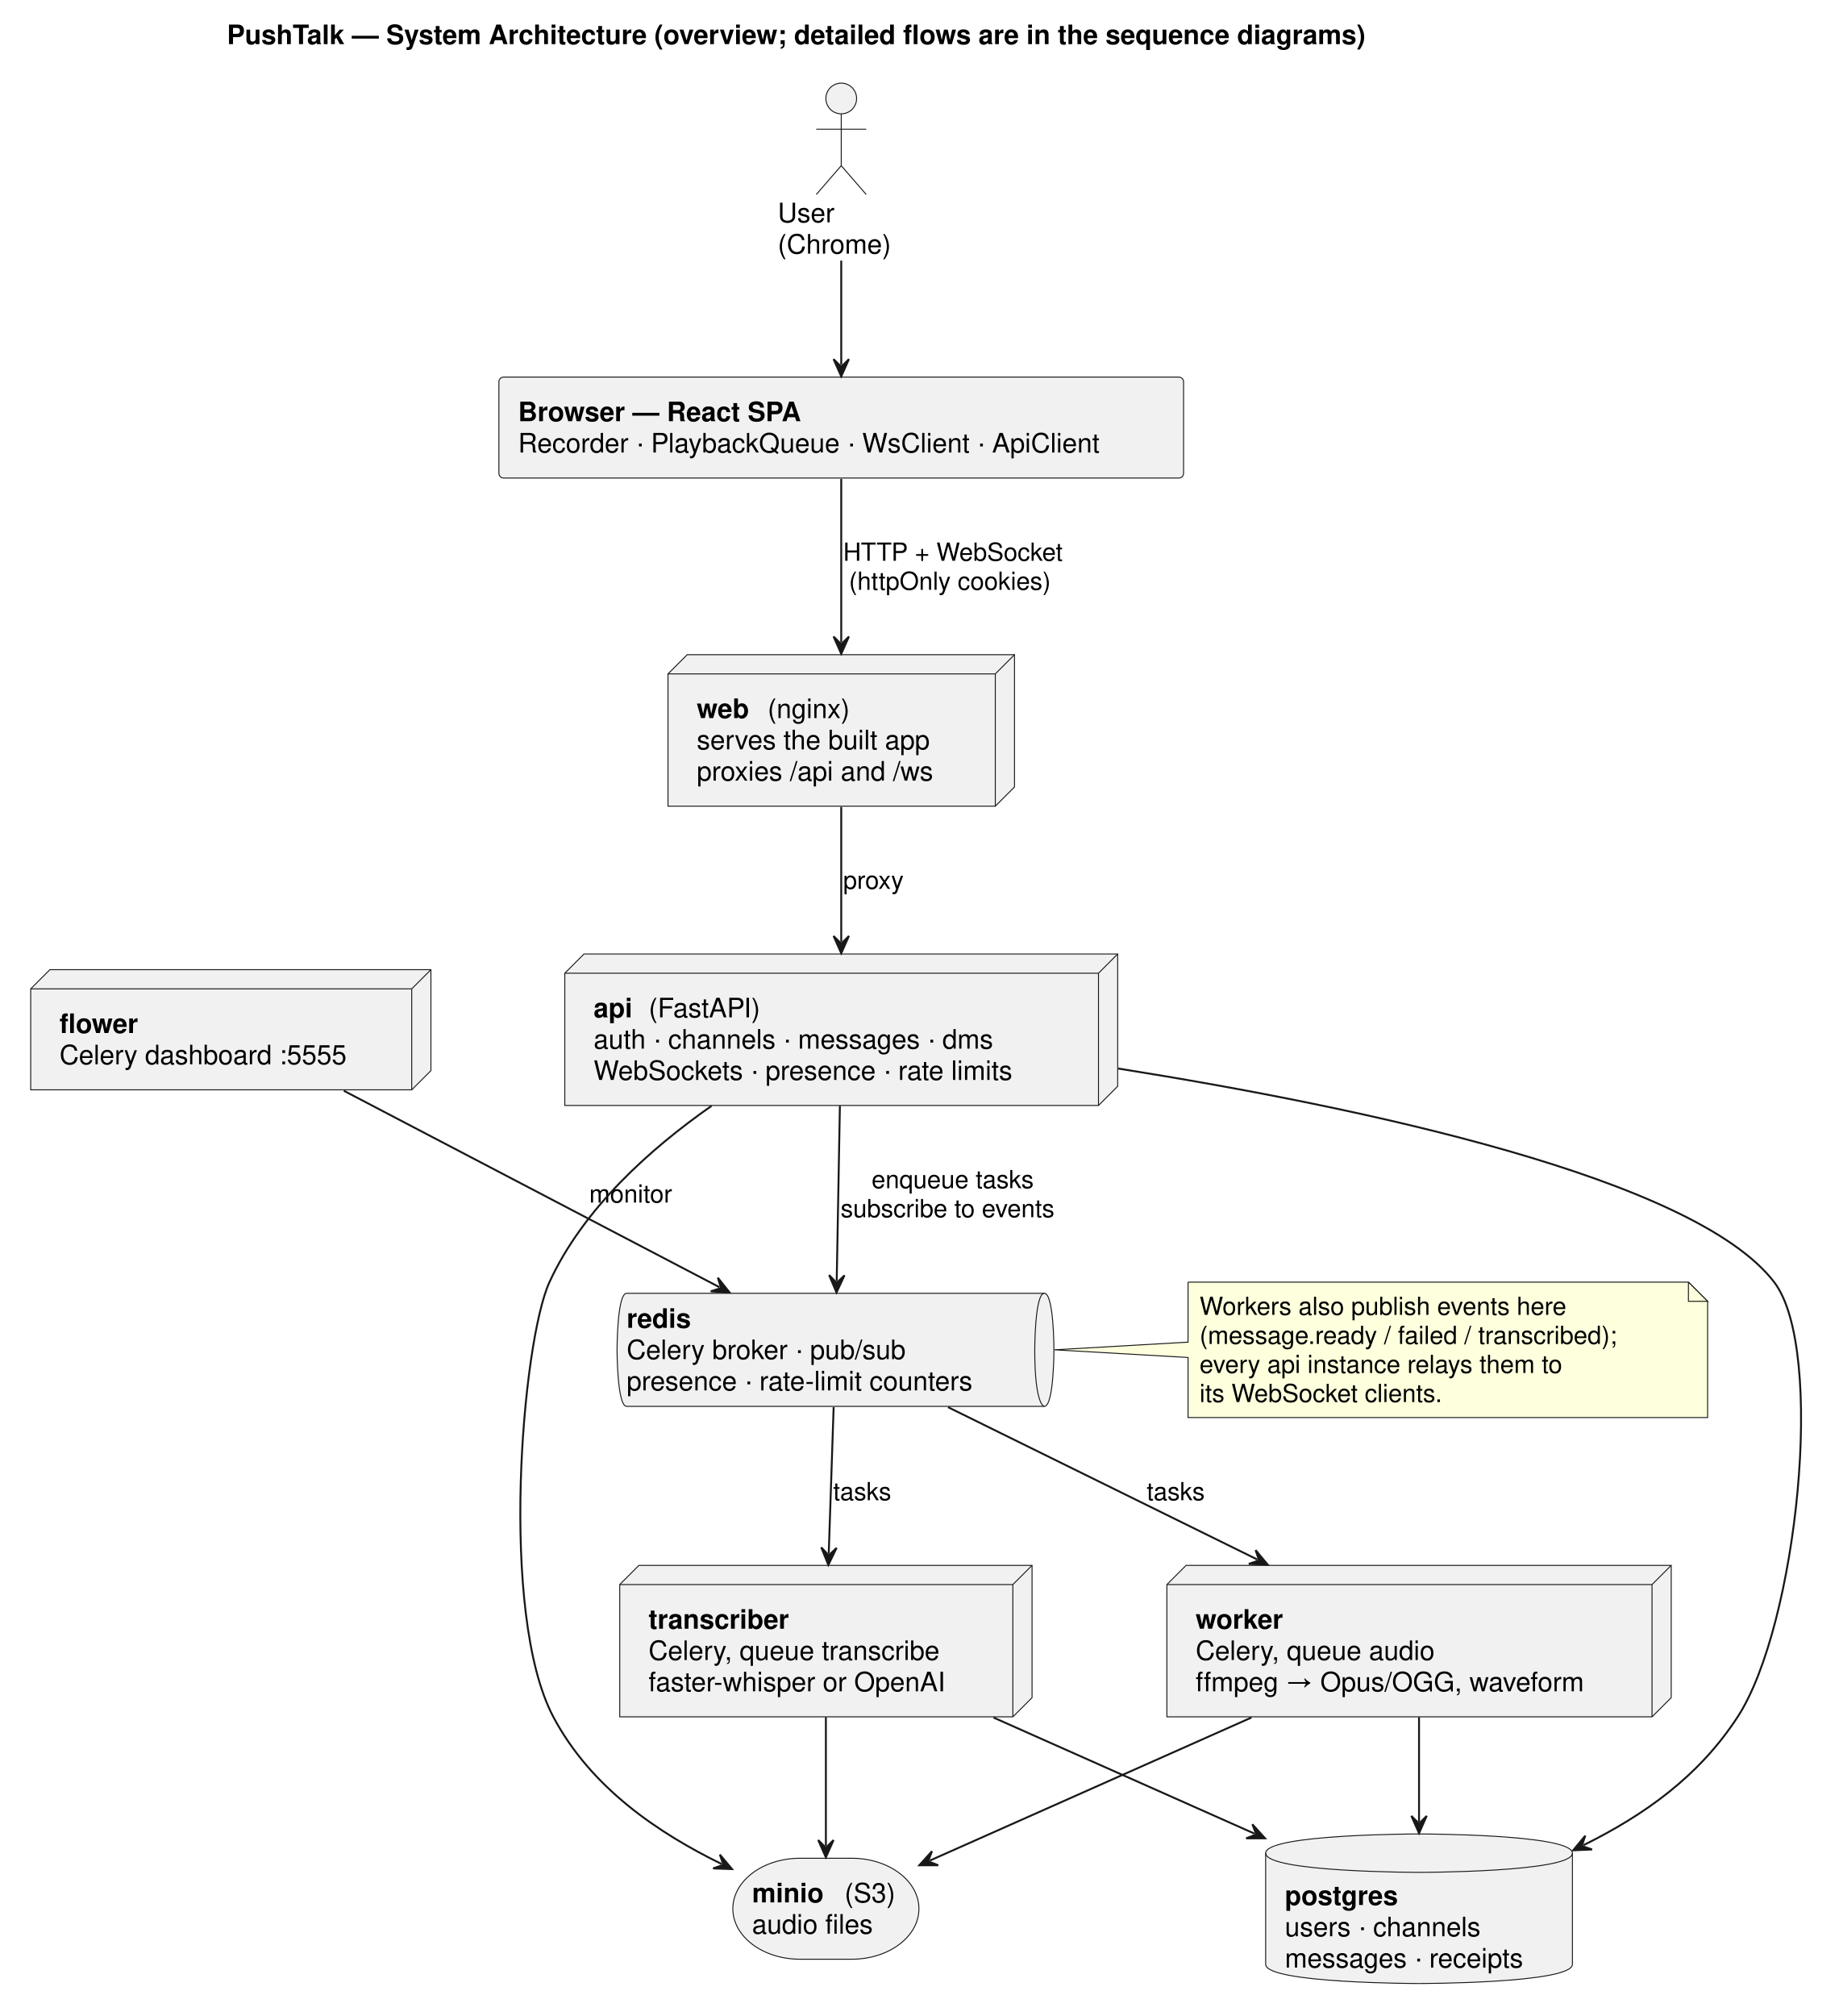
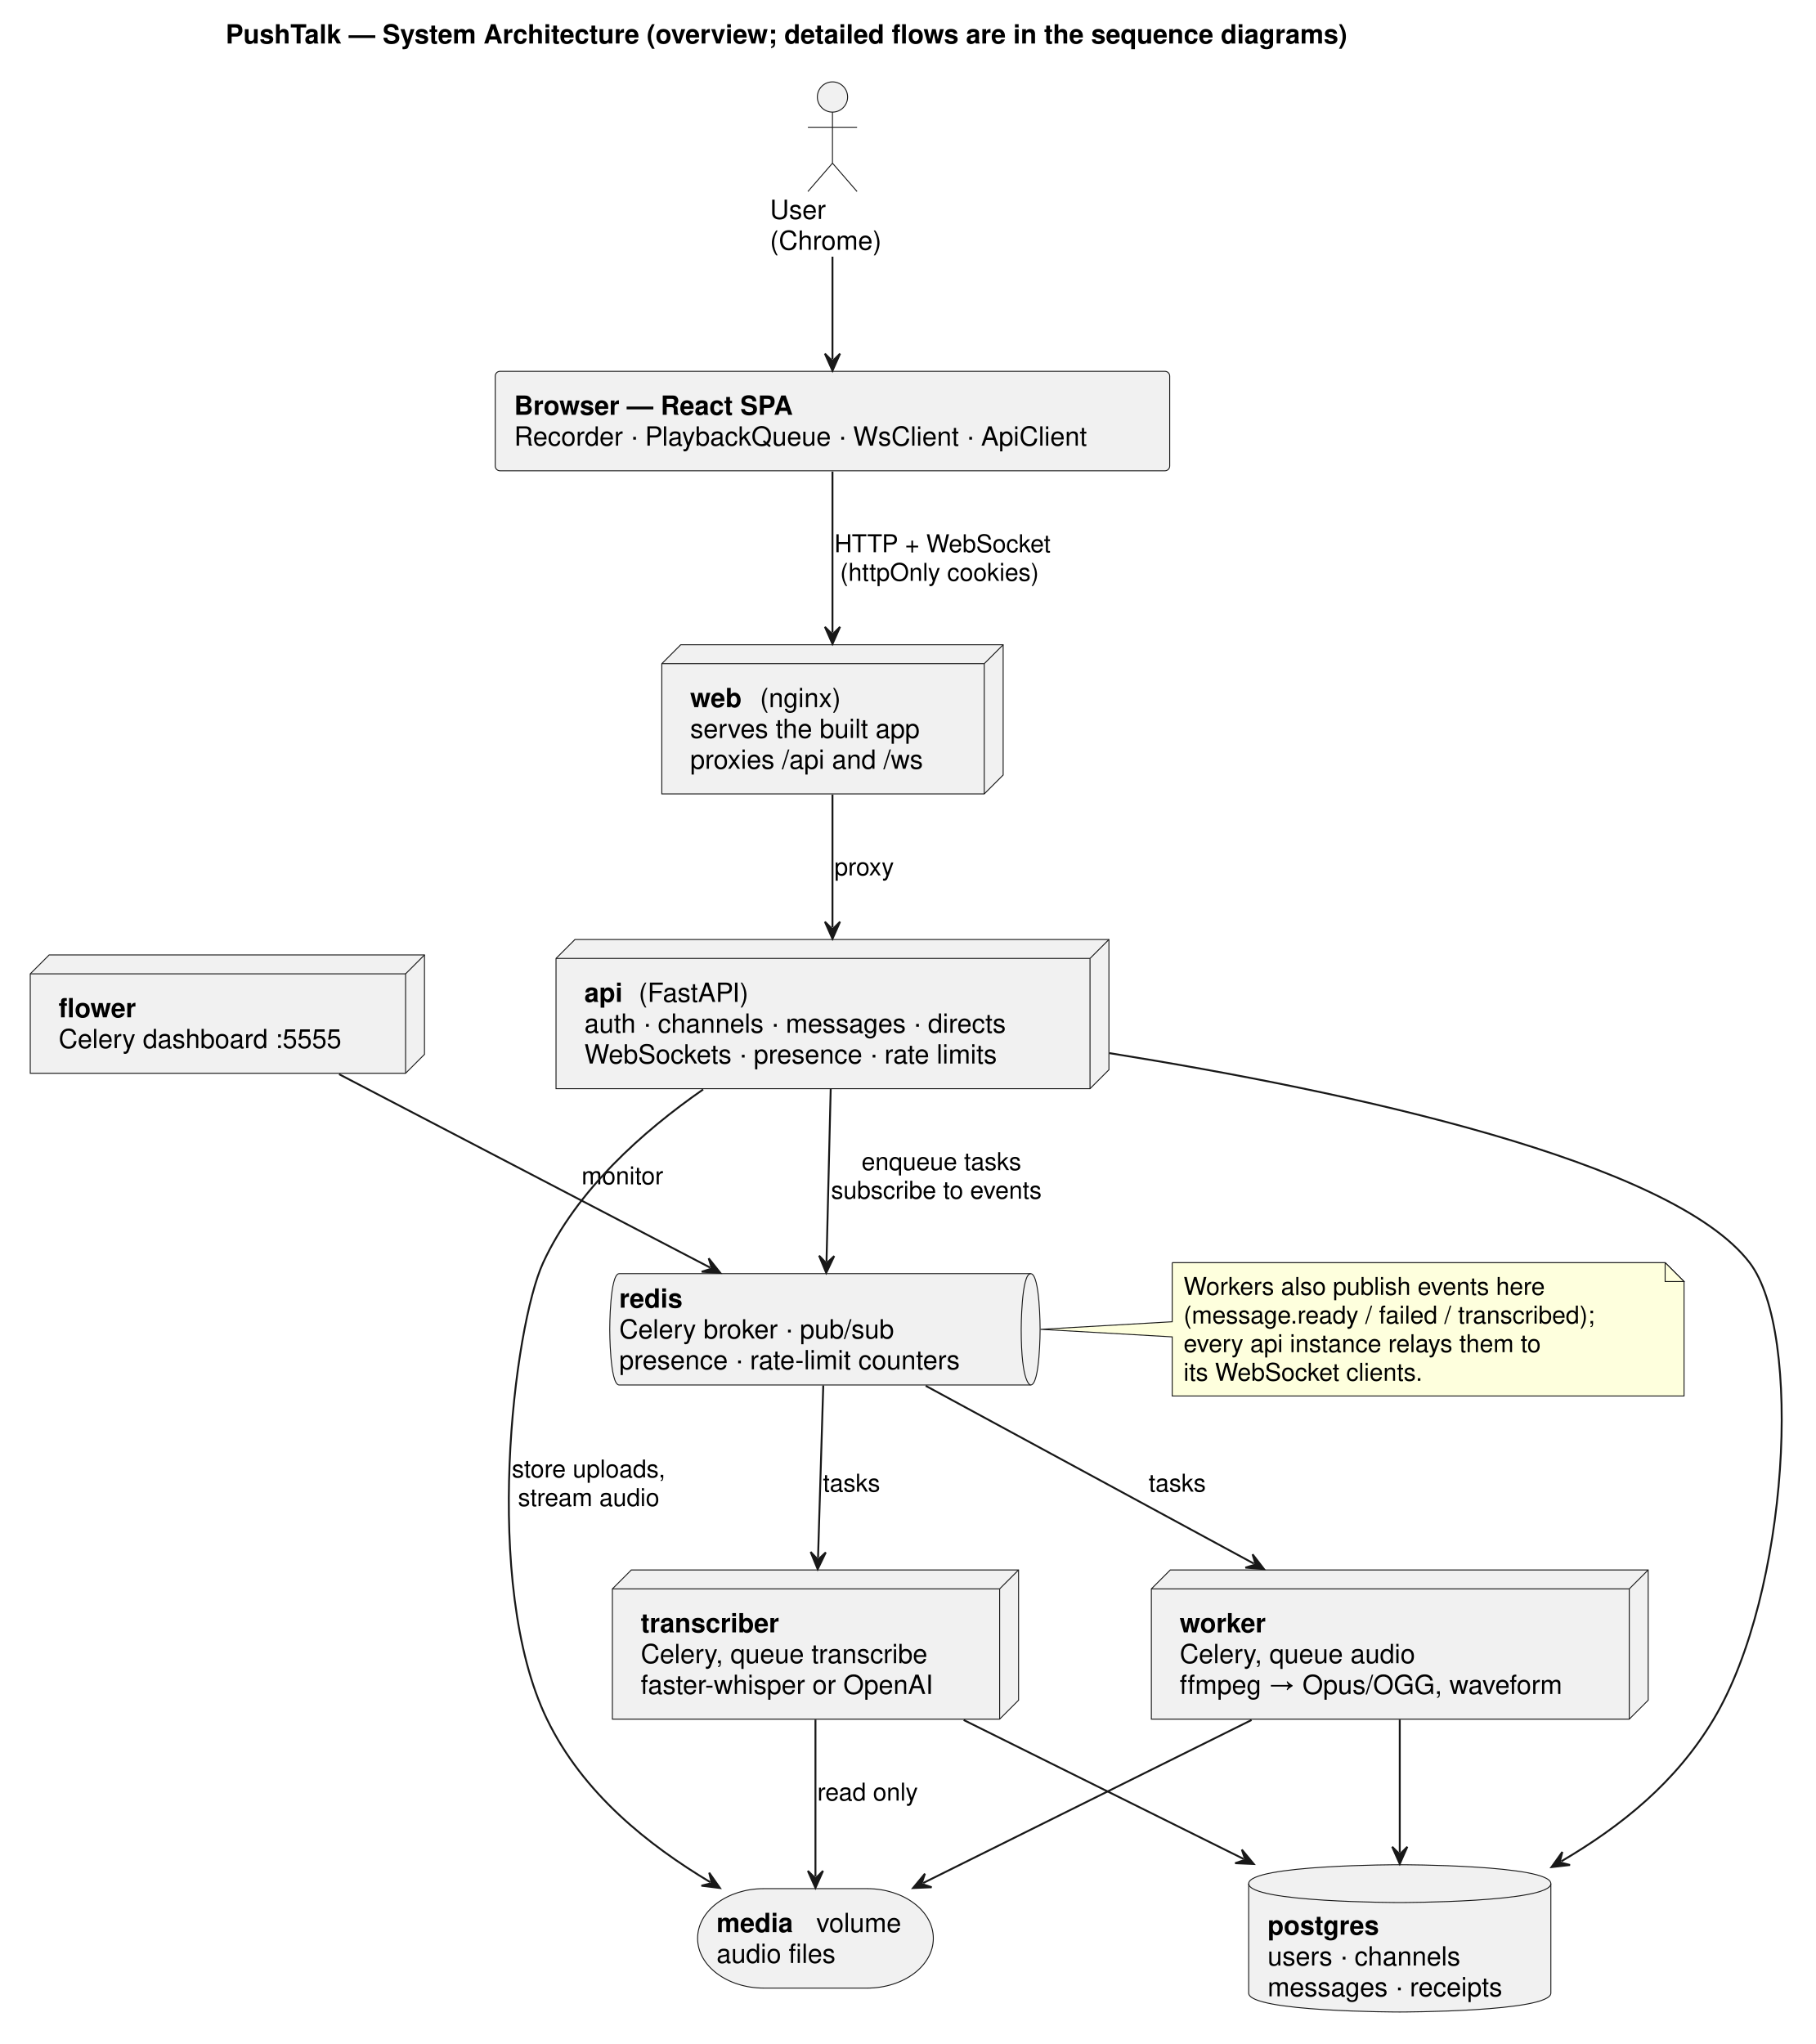
- <svg xmlns="http://www.w3.org/2000/svg" contentStyleType="text/css" data-diagram-type="DESCRIPTION" height="1050px" preserveAspectRatio="none" style="width:958px;height:1050px;background:#FFFFFF;" version="1.1" viewBox="0 0 958 1050" width="958px" zoomAndPan="magnify">
+ <svg xmlns="http://www.w3.org/2000/svg" contentStyleType="text/css" data-diagram-type="DESCRIPTION" height="1081px" preserveAspectRatio="none" style="width:960px;height:1081px;background:#FFFFFF;" version="1.1" viewBox="0 0 960 1081" width="960px" zoomAndPan="magnify">
  <defs />
  <g>
    <g class="title" data-source-line="1">
-       <text fill="#000000" font-family="Helvetica" font-size="14" font-weight="bold" lengthAdjust="spacing" textLength="707.752" x="118.234" y="22.995">PushTalk — System Architecture (overview; detailed flows are in the sequence diagrams)</text>
+       <text fill="#000000" font-family="Helvetica" font-size="14" font-weight="bold" lengthAdjust="spacing" textLength="707.752" x="119.339" y="22.995">PushTalk — System Architecture (overview; detailed flows are in the sequence diagrams)</text>
    </g>
    <g class="entity" data-entity="user" data-source-line="9" data-uid="ent0002" id="entity_user">
-       <ellipse cx="438.242" cy="51.297" fill="#F1F1F1" rx="8" ry="8" style="stroke:#181818;stroke-width:0.5;" />
-       <path d="M438.242,59.297 L438.242,86.297 M425.242,67.297 L451.242,67.297 M438.242,86.297 L425.242,101.297 M438.242,86.297 L451.242,101.297" fill="none" style="stroke:#181818;stroke-width:0.5;" />
-       <text fill="#000000" font-family="Helvetica" font-size="14" lengthAdjust="spacing" textLength="31.91" x="405.17" y="115.792">User</text>
-       <text fill="#000000" font-family="Helvetica" font-size="14" lengthAdjust="spacing" textLength="66.144" x="405.17" y="132.089">(Chrome)</text>
+       <ellipse cx="440.242" cy="51.297" fill="#F1F1F1" rx="8" ry="8" style="stroke:#181818;stroke-width:0.5;" />
+       <path d="M440.242,59.297 L440.242,86.297 M427.242,67.297 L453.242,67.297 M440.242,86.297 L427.242,101.297 M440.242,86.297 L453.242,101.297" fill="none" style="stroke:#181818;stroke-width:0.5;" />
+       <text fill="#000000" font-family="Helvetica" font-size="14" lengthAdjust="spacing" textLength="31.91" x="407.17" y="115.792">User</text>
+       <text fill="#000000" font-family="Helvetica" font-size="14" lengthAdjust="spacing" textLength="66.144" x="407.17" y="132.089">(Chrome)</text>
    </g>
    <g class="entity" data-entity="spa" data-source-line="11" data-uid="ent0003" id="entity_spa">
-       <rect fill="#F1F1F1" height="52.594" rx="2.5" ry="2.5" style="stroke:#181818;stroke-width:0.5;" width="356.677" x="259.9" y="196.387" />
-       <text fill="#000000" font-family="Helvetica" font-size="14" font-weight="bold" lengthAdjust="spacing" textLength="169.374" x="269.9" y="219.382">Browser — React SPA</text>
-       <text fill="#000000" font-family="Helvetica" font-size="14" lengthAdjust="spacing" textLength="336.677" x="269.9" y="235.679">Recorder · PlaybackQueue · WsClient · ApiClient</text>
+       <rect fill="#F1F1F1" height="52.594" rx="2.5" ry="2.5" style="stroke:#181818;stroke-width:0.5;" width="356.677" x="261.9" y="196.387" />
+       <text fill="#000000" font-family="Helvetica" font-size="14" font-weight="bold" lengthAdjust="spacing" textLength="169.374" x="271.9" y="219.382">Browser — React SPA</text>
+       <text fill="#000000" font-family="Helvetica" font-size="14" lengthAdjust="spacing" textLength="336.677" x="271.9" y="235.679">Recorder · PlaybackQueue · WsClient · ApiClient</text>
    </g>
    <g class="entity" data-entity="web" data-source-line="13" data-uid="ent0004" id="entity_web">
-       <polygon fill="#F1F1F1" points="347.99,350.987,357.99,340.987,528.503,340.987,528.503,409.877,518.503,419.877,347.99,419.877,347.99,350.987" style="stroke:#181818;stroke-width:0.5;" />
-       <line style="stroke:#181818;stroke-width:0.5;" x1="518.503" x2="528.503" y1="350.987" y2="340.987" />
-       <line style="stroke:#181818;stroke-width:0.5;" x1="347.99" x2="518.503" y1="350.987" y2="350.987" />
-       <line style="stroke:#181818;stroke-width:0.5;" x1="518.503" x2="518.503" y1="350.987" y2="419.877" />
-       <text fill="#000000" font-family="Helvetica" font-size="14" font-weight="bold" lengthAdjust="spacing" textLength="32.45" x="362.99" y="373.982">web</text>
-       <text fill="#000000" font-family="Helvetica" font-size="14" lengthAdjust="spacing" textLength="49.731" x="399.89" y="373.982">(nginx)</text>
-       <text fill="#000000" font-family="Helvetica" font-size="14" lengthAdjust="spacing" textLength="139.562" x="362.99" y="390.279">serves the built app</text>
-       <text fill="#000000" font-family="Helvetica" font-size="14" lengthAdjust="spacing" textLength="140.513" x="362.99" y="406.576">proxies /api and /ws</text>
+       <polygon fill="#F1F1F1" points="349.99,350.987,359.99,340.987,530.503,340.987,530.503,409.877,520.503,419.877,349.99,419.877,349.99,350.987" style="stroke:#181818;stroke-width:0.5;" />
+       <line style="stroke:#181818;stroke-width:0.5;" x1="520.503" x2="530.503" y1="350.987" y2="340.987" />
+       <line style="stroke:#181818;stroke-width:0.5;" x1="349.99" x2="520.503" y1="350.987" y2="350.987" />
+       <line style="stroke:#181818;stroke-width:0.5;" x1="520.503" x2="520.503" y1="350.987" y2="419.877" />
+       <text fill="#000000" font-family="Helvetica" font-size="14" font-weight="bold" lengthAdjust="spacing" textLength="32.45" x="364.99" y="373.982">web</text>
+       <text fill="#000000" font-family="Helvetica" font-size="14" lengthAdjust="spacing" textLength="49.731" x="401.89" y="373.982">(nginx)</text>
+       <text fill="#000000" font-family="Helvetica" font-size="14" lengthAdjust="spacing" textLength="139.562" x="364.99" y="390.279">serves the built app</text>
+       <text fill="#000000" font-family="Helvetica" font-size="14" lengthAdjust="spacing" textLength="140.513" x="364.99" y="406.576">proxies /api and /ws</text>
    </g>
    <g class="entity" data-entity="api" data-source-line="15" data-uid="ent0005" id="entity_api">
-       <polygon fill="#F1F1F1" points="294.23,506.877,304.23,496.877,582.251,496.877,582.251,565.768,572.251,575.768,294.23,575.768,294.23,506.877" style="stroke:#181818;stroke-width:0.5;" />
-       <line style="stroke:#181818;stroke-width:0.5;" x1="572.251" x2="582.251" y1="506.877" y2="496.877" />
-       <line style="stroke:#181818;stroke-width:0.5;" x1="294.23" x2="572.251" y1="506.877" y2="506.877" />
-       <line style="stroke:#181818;stroke-width:0.5;" x1="572.251" x2="572.251" y1="506.877" y2="575.768" />
-       <text fill="#000000" font-family="Helvetica" font-size="14" font-weight="bold" lengthAdjust="spacing" textLength="24.268" x="309.23" y="529.872">api</text>
-       <text fill="#000000" font-family="Helvetica" font-size="14" lengthAdjust="spacing" textLength="62.487" x="337.948" y="529.872">(FastAPI)</text>
-       <text fill="#000000" font-family="Helvetica" font-size="14" lengthAdjust="spacing" textLength="234.589" x="309.23" y="546.169">auth · channels · messages · dms</text>
-       <text fill="#000000" font-family="Helvetica" font-size="14" lengthAdjust="spacing" textLength="248.022" x="309.23" y="562.466">WebSockets · presence · rate limits</text>
+       <polygon fill="#F1F1F1" points="294.04,506.877,304.04,496.877,586.437,496.877,586.437,565.768,576.437,575.768,294.04,575.768,294.04,506.877" style="stroke:#181818;stroke-width:0.5;" />
+       <line style="stroke:#181818;stroke-width:0.5;" x1="576.437" x2="586.437" y1="506.877" y2="496.877" />
+       <line style="stroke:#181818;stroke-width:0.5;" x1="294.04" x2="576.437" y1="506.877" y2="506.877" />
+       <line style="stroke:#181818;stroke-width:0.5;" x1="576.437" x2="576.437" y1="506.877" y2="575.768" />
+       <text fill="#000000" font-family="Helvetica" font-size="14" font-weight="bold" lengthAdjust="spacing" textLength="24.268" x="309.04" y="529.872">api</text>
+       <text fill="#000000" font-family="Helvetica" font-size="14" lengthAdjust="spacing" textLength="62.487" x="337.758" y="529.872">(FastAPI)</text>
+       <text fill="#000000" font-family="Helvetica" font-size="14" lengthAdjust="spacing" textLength="252.397" x="309.04" y="546.169">auth · channels · messages · directs</text>
+       <text fill="#000000" font-family="Helvetica" font-size="14" lengthAdjust="spacing" textLength="248.022" x="309.04" y="562.466">WebSockets · presence · rate limits</text>
    </g>
    <g class="entity" data-entity="redis" data-source-line="17" data-uid="ent0006" id="entity_redis">
-       <path d="M326.45,673.587 L544.044,673.587 C549.044,673.587 549.044,703.032 549.044,703.032 C549.044,703.032 549.044,732.477 544.044,732.477 L326.45,732.477 C321.45,732.477 321.45,703.032 321.45,703.032 C321.45,703.032 321.45,673.587 326.45,673.587" fill="#F1F1F1" style="stroke:#181818;stroke-width:0.5;" />
-       <path d="M544.044,673.587 C539.044,673.587 539.044,703.032 539.044,703.032 C539.044,732.477 544.044,732.477 544.044,732.477" fill="none" style="stroke:#181818;stroke-width:0.5;" />
-       <text fill="#000000" font-family="Helvetica" font-size="14" font-weight="bold" lengthAdjust="spacing" textLength="39.553" x="326.45" y="691.582">redis</text>
-       <text fill="#000000" font-family="Helvetica" font-size="14" lengthAdjust="spacing" textLength="164.835" x="326.45" y="707.879">Celery broker · pub/sub</text>
-       <text fill="#000000" font-family="Helvetica" font-size="14" lengthAdjust="spacing" textLength="207.594" x="326.45" y="724.176">presence · rate-limit counters</text>
+       <path d="M327.45,673.587 L545.044,673.587 C550.044,673.587 550.044,703.032 550.044,703.032 C550.044,703.032 550.044,732.477 545.044,732.477 L327.45,732.477 C322.45,732.477 322.45,703.032 322.45,703.032 C322.45,703.032 322.45,673.587 327.45,673.587" fill="#F1F1F1" style="stroke:#181818;stroke-width:0.5;" />
+       <path d="M545.044,673.587 C540.044,673.587 540.044,703.032 540.044,703.032 C540.044,732.477 545.044,732.477 545.044,732.477" fill="none" style="stroke:#181818;stroke-width:0.5;" />
+       <text fill="#000000" font-family="Helvetica" font-size="14" font-weight="bold" lengthAdjust="spacing" textLength="39.553" x="327.45" y="691.582">redis</text>
+       <text fill="#000000" font-family="Helvetica" font-size="14" lengthAdjust="spacing" textLength="164.835" x="327.45" y="707.879">Celery broker · pub/sub</text>
+       <text fill="#000000" font-family="Helvetica" font-size="14" lengthAdjust="spacing" textLength="207.594" x="327.45" y="724.176">presence · rate-limit counters</text>
    </g>
    <g class="entity" data-entity="worker" data-source-line="19" data-uid="ent0007" id="entity_worker">
-       <polygon fill="#F1F1F1" points="607.88,825.297,617.88,815.297,870.615,815.297,870.615,884.188,860.615,894.188,607.88,894.188,607.88,825.297" style="stroke:#181818;stroke-width:0.5;" />
-       <line style="stroke:#181818;stroke-width:0.5;" x1="860.615" x2="870.615" y1="825.297" y2="815.297" />
-       <line style="stroke:#181818;stroke-width:0.5;" x1="607.88" x2="860.615" y1="825.297" y2="825.297" />
-       <line style="stroke:#181818;stroke-width:0.5;" x1="860.615" x2="860.615" y1="825.297" y2="894.188" />
-       <text fill="#000000" font-family="Helvetica" font-size="14" font-weight="bold" lengthAdjust="spacing" textLength="55.166" x="622.88" y="848.292">worker</text>
-       <text fill="#000000" font-family="Helvetica" font-size="14" lengthAdjust="spacing" textLength="140.936" x="622.88" y="864.589">Celery, queue audio</text>
-       <text fill="#000000" font-family="Helvetica" font-size="14" lengthAdjust="spacing" textLength="222.735" x="622.88" y="880.886">ffmpeg → Opus/OGG, waveform</text>
+       <polygon fill="#F1F1F1" points="608.88,840.297,618.88,830.297,871.615,830.297,871.615,899.188,861.615,909.188,608.88,909.188,608.88,840.297" style="stroke:#181818;stroke-width:0.5;" />
+       <line style="stroke:#181818;stroke-width:0.5;" x1="861.615" x2="871.615" y1="840.297" y2="830.297" />
+       <line style="stroke:#181818;stroke-width:0.5;" x1="608.88" x2="861.615" y1="840.297" y2="840.297" />
+       <line style="stroke:#181818;stroke-width:0.5;" x1="861.615" x2="861.615" y1="840.297" y2="909.188" />
+       <text fill="#000000" font-family="Helvetica" font-size="14" font-weight="bold" lengthAdjust="spacing" textLength="55.166" x="623.88" y="863.292">worker</text>
+       <text fill="#000000" font-family="Helvetica" font-size="14" lengthAdjust="spacing" textLength="140.936" x="623.88" y="879.589">Celery, queue audio</text>
+       <text fill="#000000" font-family="Helvetica" font-size="14" lengthAdjust="spacing" textLength="222.735" x="623.88" y="895.886">ffmpeg → Opus/OGG, waveform</text>
    </g>
    <g class="entity" data-entity="transcriber" data-source-line="20" data-uid="ent0008" id="entity_transcriber">
-       <polygon fill="#F1F1F1" points="322.85,825.297,332.85,815.297,537.645,815.297,537.645,884.188,527.645,894.188,322.85,894.188,322.85,825.297" style="stroke:#181818;stroke-width:0.5;" />
-       <line style="stroke:#181818;stroke-width:0.5;" x1="527.645" x2="537.645" y1="825.297" y2="815.297" />
-       <line style="stroke:#181818;stroke-width:0.5;" x1="322.85" x2="527.645" y1="825.297" y2="825.297" />
-       <line style="stroke:#181818;stroke-width:0.5;" x1="527.645" x2="527.645" y1="825.297" y2="894.188" />
-       <text fill="#000000" font-family="Helvetica" font-size="14" font-weight="bold" lengthAdjust="spacing" textLength="87.767" x="337.85" y="848.292">transcriber</text>
-       <text fill="#000000" font-family="Helvetica" font-size="14" lengthAdjust="spacing" textLength="172.977" x="337.85" y="864.589">Celery, queue transcribe</text>
-       <text fill="#000000" font-family="Helvetica" font-size="14" lengthAdjust="spacing" textLength="174.795" x="337.85" y="880.886">faster-whisper or OpenAI</text>
+       <polygon fill="#F1F1F1" points="323.85,840.297,333.85,830.297,538.645,830.297,538.645,899.188,528.645,909.188,323.85,909.188,323.85,840.297" style="stroke:#181818;stroke-width:0.5;" />
+       <line style="stroke:#181818;stroke-width:0.5;" x1="528.645" x2="538.645" y1="840.297" y2="830.297" />
+       <line style="stroke:#181818;stroke-width:0.5;" x1="323.85" x2="528.645" y1="840.297" y2="840.297" />
+       <line style="stroke:#181818;stroke-width:0.5;" x1="528.645" x2="528.645" y1="840.297" y2="909.188" />
+       <text fill="#000000" font-family="Helvetica" font-size="14" font-weight="bold" lengthAdjust="spacing" textLength="87.767" x="338.85" y="863.292">transcriber</text>
+       <text fill="#000000" font-family="Helvetica" font-size="14" lengthAdjust="spacing" textLength="172.977" x="338.85" y="879.589">Celery, queue transcribe</text>
+       <text fill="#000000" font-family="Helvetica" font-size="14" lengthAdjust="spacing" textLength="174.795" x="338.85" y="895.886">faster-whisper or OpenAI</text>
    </g>
    <g class="entity" data-entity="flower" data-source-line="21" data-uid="ent0009" id="entity_flower">
      <polygon fill="#F1F1F1" points="16,515.027,26,505.027,224.485,505.027,224.485,557.621,214.485,567.621,16,567.621,16,515.027" style="stroke:#181818;stroke-width:0.5;" />
      <line style="stroke:#181818;stroke-width:0.5;" x1="214.485" x2="224.485" y1="515.027" y2="505.027" />
      <line style="stroke:#181818;stroke-width:0.5;" x1="16" x2="214.485" y1="515.027" y2="515.027" />
      <line style="stroke:#181818;stroke-width:0.5;" x1="214.485" x2="214.485" y1="515.027" y2="567.621" />
      <text fill="#000000" font-family="Helvetica" font-size="14" font-weight="bold" lengthAdjust="spacing" textLength="49.841" x="31" y="538.022">flower</text>
      <text fill="#000000" font-family="Helvetica" font-size="14" lengthAdjust="spacing" textLength="168.485" x="31" y="554.319">Celery dashboard :5555</text>
    </g>
    <g class="entity" data-entity="pg" data-source-line="23" data-uid="ent0010" id="entity_pg">
-       <path d="M659.34,965.187 C659.34,955.187 739.241,955.187 739.241,955.187 C739.241,955.187 819.142,955.187 819.142,965.187 L819.142,1023.077 C819.142,1033.078 739.241,1033.078 739.241,1033.078 C739.241,1033.078 659.34,1033.078 659.34,1023.077 L659.34,965.187" fill="#F1F1F1" style="stroke:#181818;stroke-width:0.5;" />
-       <path d="M659.34,965.187 C659.34,975.187 739.241,975.187 739.241,975.187 C739.241,975.187 819.142,975.187 819.142,965.187" fill="none" style="stroke:#181818;stroke-width:0.5;" />
-       <text fill="#000000" font-family="Helvetica" font-size="14" font-weight="bold" lengthAdjust="spacing" textLength="69.419" x="669.34" y="992.182">postgres</text>
-       <text fill="#000000" font-family="Helvetica" font-size="14" lengthAdjust="spacing" textLength="113.873" x="669.34" y="1008.479">users · channels</text>
-       <text fill="#000000" font-family="Helvetica" font-size="14" lengthAdjust="spacing" textLength="139.802" x="669.34" y="1024.776">messages · receipts</text>
+       <path d="M660.34,996.187 C660.34,986.187 740.241,986.187 740.241,986.187 C740.241,986.187 820.142,986.187 820.142,996.187 L820.142,1054.078 C820.142,1064.078 740.241,1064.078 740.241,1064.078 C740.241,1064.078 660.34,1064.078 660.34,1054.078 L660.34,996.187" fill="#F1F1F1" style="stroke:#181818;stroke-width:0.5;" />
+       <path d="M660.34,996.187 C660.34,1006.187 740.241,1006.187 740.241,1006.187 C740.241,1006.187 820.142,1006.187 820.142,996.187" fill="none" style="stroke:#181818;stroke-width:0.5;" />
+       <text fill="#000000" font-family="Helvetica" font-size="14" font-weight="bold" lengthAdjust="spacing" textLength="69.419" x="670.34" y="1023.182">postgres</text>
+       <text fill="#000000" font-family="Helvetica" font-size="14" lengthAdjust="spacing" textLength="113.873" x="670.34" y="1039.479">users · channels</text>
+       <text fill="#000000" font-family="Helvetica" font-size="14" lengthAdjust="spacing" textLength="139.802" x="670.34" y="1055.776">messages · receipts</text>
    </g>
-     <g class="entity" data-entity="minio" data-source-line="24" data-uid="ent0011" id="entity_minio">
-       <rect fill="#F1F1F1" height="52.594" rx="35" ry="35" style="stroke:#181818;stroke-width:0.5;" width="96.939" x="381.77" y="967.837" />
-       <text fill="#000000" font-family="Helvetica" font-size="14" font-weight="bold" lengthAdjust="spacing" textLength="43.77" x="391.77" y="990.832">minio</text>
-       <text fill="#000000" font-family="Helvetica" font-size="14" lengthAdjust="spacing" textLength="28.718" x="439.991" y="990.832">(S3)</text>
-       <text fill="#000000" font-family="Helvetica" font-size="14" lengthAdjust="spacing" textLength="71.859" x="391.77" y="1007.129">audio files</text>
+     <g class="entity" data-entity="media" data-source-line="24" data-uid="ent0011" id="entity_media">
+       <rect fill="#F1F1F1" height="52.594" rx="35" ry="35" style="stroke:#181818;stroke-width:0.5;" width="124.665" x="368.91" y="998.837" />
+       <text fill="#000000" font-family="Helvetica" font-size="14" font-weight="bold" lengthAdjust="spacing" textLength="48.351" x="378.91" y="1021.832">media</text>
+       <text fill="#000000" font-family="Helvetica" font-size="14" lengthAdjust="spacing" textLength="51.864" x="431.711" y="1021.832">volume</text>
+       <text fill="#000000" font-family="Helvetica" font-size="14" lengthAdjust="spacing" textLength="71.859" x="378.91" y="1038.129">audio files</text>
    </g>
    <g class="entity" data-entity="GMN25" data-source-line="41" data-uid="ent0026" id="entity_GMN25">
-       <path d="M618.91,667.767 L618.91,699.027 L549.26,703.027 L618.91,707.027 L618.91,738.298 A0,0 0 0 0 618.91,738.298 L889.576,738.298 A0,0 0 0 0 889.576,738.298 L889.576,677.767 L879.576,667.767 L618.91,667.767 A0,0 0 0 0 618.91,667.767" fill="#FEFFDD" style="stroke:#181818;stroke-width:0.5;" />
-       <path d="M879.576,667.767 L879.576,677.767 L889.576,677.767 L879.576,667.767" fill="#FEFFDD" style="stroke:#181818;stroke-width:0.5;" />
-       <text fill="#000000" font-family="Helvetica" font-size="13" lengthAdjust="spacing" textLength="216.988" x="624.91" y="684.834">Workers also publish events here</text>
-       <text fill="#000000" font-family="Helvetica" font-size="13" lengthAdjust="spacing" textLength="249.666" x="624.91" y="699.967">(message.ready / failed / transcribed);</text>
-       <text fill="#000000" font-family="Helvetica" font-size="13" lengthAdjust="spacing" textLength="218.727" x="624.91" y="715.099">every api instance relays them to</text>
-       <text fill="#000000" font-family="Helvetica" font-size="13" lengthAdjust="spacing" textLength="143.438" x="624.91" y="730.232">its WebSocket clients.</text>
+       <path d="M619.91,667.767 L619.91,699.027 L550.26,703.027 L619.91,707.027 L619.91,738.298 A0,0 0 0 0 619.91,738.298 L890.576,738.298 A0,0 0 0 0 890.576,738.298 L890.576,677.767 L880.576,667.767 L619.91,667.767 A0,0 0 0 0 619.91,667.767" fill="#FEFFDD" style="stroke:#181818;stroke-width:0.5;" />
+       <path d="M880.576,667.767 L880.576,677.767 L890.576,677.767 L880.576,667.767" fill="#FEFFDD" style="stroke:#181818;stroke-width:0.5;" />
+       <text fill="#000000" font-family="Helvetica" font-size="13" lengthAdjust="spacing" textLength="216.988" x="625.91" y="684.834">Workers also publish events here</text>
+       <text fill="#000000" font-family="Helvetica" font-size="13" lengthAdjust="spacing" textLength="249.666" x="625.91" y="699.967">(message.ready / failed / transcribed);</text>
+       <text fill="#000000" font-family="Helvetica" font-size="13" lengthAdjust="spacing" textLength="218.727" x="625.91" y="715.099">every api instance relays them to</text>
+       <text fill="#000000" font-family="Helvetica" font-size="13" lengthAdjust="spacing" textLength="143.438" x="625.91" y="730.232">its WebSocket clients.</text>
    </g>
    <g class="link" data-entity-1="user" data-entity-2="spa" data-source-line="26" data-uid="lnk12" id="link_user_spa">
-       <path d="M438.24,135.747 C438.24,155.937 438.24,172.927 438.24,190.047" fill="none" id="user-to-spa" style="stroke:#181818;stroke-width:1;" />
-       <polygon fill="#181818" points="438.24,196.047,442.24,187.047,438.24,191.047,434.24,187.047,438.24,196.047" style="stroke:#181818;stroke-width:1;" />
+       <path d="M440.24,135.747 C440.24,155.937 440.24,172.927 440.24,190.047" fill="none" id="user-to-spa" style="stroke:#181818;stroke-width:1;" />
+       <polygon fill="#181818" points="440.24,196.047,444.24,187.047,440.24,191.047,436.24,187.047,440.24,196.047" style="stroke:#181818;stroke-width:1;" />
    </g>
    <g class="link" data-entity-1="spa" data-entity-2="web" data-source-line="27" data-uid="lnk13" id="link_spa_web">
-       <path d="M438.24,249.407 C438.24,274.197 438.24,306.057 438.24,334.537" fill="none" id="spa-to-web" style="stroke:#181818;stroke-width:1;" />
-       <polygon fill="#181818" points="438.24,340.537,442.24,331.537,438.24,335.537,434.24,331.537,438.24,340.537" style="stroke:#181818;stroke-width:1;" />
-       <text fill="#000000" font-family="Helvetica" font-size="13" lengthAdjust="spacing" textLength="125.734" x="439.24" y="292.054">HTTP + WebSocket</text>
-       <text fill="#000000" font-family="Helvetica" font-size="13" lengthAdjust="spacing" textLength="119.704" x="442.255" y="307.187">(httpOnly cookies)</text>
+       <path d="M440.24,249.407 C440.24,274.197 440.24,306.057 440.24,334.537" fill="none" id="spa-to-web" style="stroke:#181818;stroke-width:1;" />
+       <polygon fill="#181818" points="440.24,340.537,444.24,331.537,440.24,335.537,436.24,331.537,440.24,340.537" style="stroke:#181818;stroke-width:1;" />
+       <text fill="#000000" font-family="Helvetica" font-size="13" lengthAdjust="spacing" textLength="125.734" x="441.24" y="292.054">HTTP + WebSocket</text>
+       <text fill="#000000" font-family="Helvetica" font-size="13" lengthAdjust="spacing" textLength="119.704" x="444.255" y="307.187">(httpOnly cookies)</text>
    </g>
    <g class="link" data-entity-1="web" data-entity-2="api" data-source-line="28" data-uid="lnk14" id="link_web_api">
-       <path d="M438.24,420.257 C438.24,443.587 438.24,467.177 438.24,490.497" fill="none" id="web-to-api" style="stroke:#181818;stroke-width:1;" />
-       <polygon fill="#181818" points="438.24,496.497,442.24,487.497,438.24,491.497,434.24,487.497,438.24,496.497" style="stroke:#181818;stroke-width:1;" />
-       <text fill="#000000" font-family="Helvetica" font-size="13" lengthAdjust="spacing" textLength="36.937" x="439.24" y="462.944">proxy</text>
+       <path d="M440.24,420.257 C440.24,443.587 440.24,467.177 440.24,490.497" fill="none" id="web-to-api" style="stroke:#181818;stroke-width:1;" />
+       <polygon fill="#181818" points="440.24,496.497,444.24,487.497,440.24,491.497,436.24,487.497,440.24,496.497" style="stroke:#181818;stroke-width:1;" />
+       <text fill="#000000" font-family="Helvetica" font-size="13" lengthAdjust="spacing" textLength="36.937" x="441.24" y="462.944">proxy</text>
    </g>
    <g class="link" data-entity-1="api" data-entity-2="redis" data-source-line="29" data-uid="lnk15" id="link_api_redis">
-       <path d="M437.54,575.937 C437,605.697 436.369,640.198 435.879,667.178" fill="none" id="api-to-redis" style="stroke:#181818;stroke-width:1;" />
-       <polygon fill="#181818" points="435.77,673.177,439.933,664.251,435.861,668.178,431.934,664.106,435.77,673.177" style="stroke:#181818;stroke-width:1;" />
-       <text fill="#000000" font-family="Helvetica" font-size="13" lengthAdjust="spacing" textLength="95.234" x="454.056" y="618.834">enqueue tasks</text>
-       <text fill="#000000" font-family="Helvetica" font-size="13" lengthAdjust="spacing" textLength="127.505" x="437.92" y="633.967">subscribe to events</text>
+       <path d="M439.3,575.937 C438.58,605.697 437.747,640.199 437.087,667.179" fill="none" id="api-to-redis" style="stroke:#181818;stroke-width:1;" />
+       <polygon fill="#181818" points="436.94,673.177,441.159,664.277,437.062,668.178,433.161,664.082,436.94,673.177" style="stroke:#181818;stroke-width:1;" />
+       <text fill="#000000" font-family="Helvetica" font-size="13" lengthAdjust="spacing" textLength="95.234" x="455.616" y="618.834">enqueue tasks</text>
+       <text fill="#000000" font-family="Helvetica" font-size="13" lengthAdjust="spacing" textLength="127.505" x="439.48" y="633.967">subscribe to events</text>
    </g>
    <g class="link" data-entity-1="redis" data-entity-2="worker" data-source-line="30" data-uid="lnk16" id="link_redis_worker">
-       <path d="M493.86,732.897 C541.22,756.217 602.948,786.615 655.018,812.265" fill="none" id="redis-to-worker" style="stroke:#181818;stroke-width:1;" />
-       <polygon fill="#181818" points="660.4,814.917,654.094,807.351,655.915,812.707,650.559,814.528,660.4,814.917" style="stroke:#181818;stroke-width:1;" />
-       <text fill="#000000" font-family="Helvetica" font-size="13" lengthAdjust="spacing" textLength="34.138" x="597.36" y="781.364">tasks</text>
+       <path d="M489.54,732.907 C539.18,759.807 608.284,797.249 663.144,826.969" fill="none" id="redis-to-worker" style="stroke:#181818;stroke-width:1;" />
+       <polygon fill="#181818" points="668.42,829.827,662.412,822.023,664.024,827.445,658.601,829.057,668.42,829.827" style="stroke:#181818;stroke-width:1;" />
+       <text fill="#000000" font-family="Helvetica" font-size="13" lengthAdjust="spacing" textLength="34.138" x="607.44" y="788.864">tasks</text>
    </g>
    <g class="link" data-entity-1="redis" data-entity-2="transcriber" data-source-line="31" data-uid="lnk17" id="link_redis_transcriber">
-       <path d="M434.28,732.897 C433.5,756.267 432.591,783.39 431.731,809.06" fill="none" id="redis-to-transcriber" style="stroke:#181818;stroke-width:1;" />
-       <polygon fill="#181818" points="431.53,815.057,435.829,806.196,431.697,810.06,427.834,805.928,431.53,815.057" style="stroke:#181818;stroke-width:1;" />
-       <text fill="#000000" font-family="Helvetica" font-size="13" lengthAdjust="spacing" textLength="34.138" x="434.04" y="781.364">tasks</text>
+       <path d="M435.37,732.717 C434.55,759.637 433.513,794.09 432.603,823.89" fill="none" id="redis-to-transcriber" style="stroke:#181818;stroke-width:1;" />
+       <polygon fill="#181818" points="432.42,829.887,436.693,821.013,432.573,824.889,428.697,820.769,432.42,829.887" style="stroke:#181818;stroke-width:1;" />
+       <text fill="#000000" font-family="Helvetica" font-size="13" lengthAdjust="spacing" textLength="34.138" x="435.19" y="788.864">tasks</text>
    </g>
    <g class="link" data-entity-1="flower" data-entity-2="redis" data-source-line="32" data-uid="lnk18" id="link_flower_redis">
-       <path d="M179.12,568.107 C236.73,598.227 318.473,640.966 374.763,670.406" fill="none" id="flower-to-redis" style="stroke:#181818;stroke-width:1;" />
-       <polygon fill="#181818" points="380.08,673.187,373.959,665.471,375.649,670.87,370.251,672.56,380.08,673.187" style="stroke:#181818;stroke-width:1;" />
-       <text fill="#000000" font-family="Helvetica" font-size="13" lengthAdjust="spacing" textLength="50.864" x="306.96" y="626.334">monitor</text>
+       <path d="M179.31,568.107 C237.1,598.227 319.109,640.973 375.589,670.413" fill="none" id="flower-to-redis" style="stroke:#181818;stroke-width:1;" />
+       <polygon fill="#181818" points="380.91,673.187,374.778,665.48,376.476,670.876,371.08,672.574,380.91,673.187" style="stroke:#181818;stroke-width:1;" />
+       <text fill="#000000" font-family="Helvetica" font-size="13" lengthAdjust="spacing" textLength="50.864" x="307.55" y="626.334">monitor</text>
    </g>
    <g class="link" data-entity-1="api" data-entity-2="pg" data-source-line="33" data-uid="lnk19" id="link_api_pg">
-       <path d="M582.57,556.537 C710.27,576.847 882.64,613.517 924.24,667.767 C951.22,702.937 936.19,846.677 905.24,894.187 C885.01,925.257 856.696,945.272 824.926,961.022" fill="none" id="api-to-pg" style="stroke:#181818;stroke-width:1;" />
-       <polygon fill="#181818" points="819.55,963.687,829.39,963.273,824.03,961.466,825.837,956.106,819.55,963.687" style="stroke:#181818;stroke-width:1;" />
+       <path d="M586.73,556.967 C713.91,577.387 884,613.957 925.24,667.767 C953.43,704.537 946.16,842.277 906.24,909.187 C886.31,942.597 857.622,965.606 825.662,984.396" fill="none" id="api-to-pg" style="stroke:#181818;stroke-width:1;" />
+       <polygon fill="#181818" points="820.49,987.437,830.276,986.324,824.8,984.903,826.221,979.427,820.49,987.437" style="stroke:#181818;stroke-width:1;" />
    </g>
-     <g class="link" data-entity-1="api" data-entity-2="minio" data-source-line="34" data-uid="lnk20" id="link_api_minio">
-       <path d="M370.67,575.987 C338.73,598.297 303.81,629.527 286.24,667.767 C272.03,698.697 259.89,840.717 288.24,894.187 C307.95,931.347 343.18,954.82 375.95,970.85" fill="none" id="api-to-minio" style="stroke:#181818;stroke-width:1;" />
-       <polygon fill="#181818" points="381.34,973.487,375.013,965.939,376.849,971.29,371.498,973.125,381.34,973.487" style="stroke:#181818;stroke-width:1;" />
+     <g class="link" data-entity-1="api" data-entity-2="media" data-source-line="34" data-uid="lnk20" id="link_api_media">
+       <path d="M371.84,576.167 C339.8,598.437 304.87,629.577 287.24,667.767 C271.74,701.357 254.71,837.867 289.24,909.187 C308.32,948.577 342.946,975.819 375.566,995.399" fill="none" id="api-to-media" style="stroke:#181818;stroke-width:1;" />
+       <polygon fill="#181818" points="380.71,998.487,375.052,990.425,376.423,995.914,370.935,997.285,380.71,998.487" style="stroke:#181818;stroke-width:1;" />
+       <text fill="#000000" font-family="Helvetica" font-size="13" lengthAdjust="spacing" textLength="92.479" x="270.67" y="781.364">store uploads,</text>
+       <text fill="#000000" font-family="Helvetica" font-size="13" lengthAdjust="spacing" textLength="85.998" x="273.911" y="796.497">stream audio</text>
    </g>
    <g class="link" data-entity-1="worker" data-entity-2="pg" data-source-line="35" data-uid="lnk21" id="link_worker_pg">
-       <path d="M739.24,894.377 C739.24,913.267 739.24,929.937 739.24,948.787" fill="none" id="worker-to-pg" style="stroke:#181818;stroke-width:1;" />
-       <polygon fill="#181818" points="739.24,954.787,743.24,945.787,739.24,949.787,735.24,945.787,739.24,954.787" style="stroke:#181818;stroke-width:1;" />
+       <path d="M740.24,909.447 C740.24,932.787 740.24,956.407 740.24,979.707" fill="none" id="worker-to-pg" style="stroke:#181818;stroke-width:1;" />
+       <polygon fill="#181818" points="740.24,985.707,744.24,976.707,740.24,980.707,736.24,976.707,740.24,985.707" style="stroke:#181818;stroke-width:1;" />
    </g>
-     <g class="link" data-entity-1="worker" data-entity-2="minio" data-source-line="36" data-uid="lnk22" id="link_worker_minio">
-       <path d="M651.93,894.557 C595.9,919.477 530.693,948.469 484.403,969.049" fill="none" id="worker-to-minio" style="stroke:#181818;stroke-width:1;" />
-       <polygon fill="#181818" points="478.92,971.487,488.769,971.486,483.489,969.456,485.519,964.176,478.92,971.487" style="stroke:#181818;stroke-width:1;" />
+     <g class="link" data-entity-1="worker" data-entity-2="media" data-source-line="36" data-uid="lnk22" id="link_worker_media">
+       <path d="M661.87,909.647 C605.73,937.517 537.074,971.588 488.224,995.848" fill="none" id="worker-to-media" style="stroke:#181818;stroke-width:1;" />
+       <polygon fill="#181818" points="482.85,998.517,492.69,998.096,487.328,996.293,489.132,990.931,482.85,998.517" style="stroke:#181818;stroke-width:1;" />
    </g>
    <g class="link" data-entity-1="transcriber" data-entity-2="pg" data-source-line="37" data-uid="lnk23" id="link_transcriber_pg">
-       <path d="M517.55,894.557 C561.99,914.317 610.157,935.74 653.547,955.029" fill="none" id="transcriber-to-pg" style="stroke:#181818;stroke-width:1;" />
-       <polygon fill="#181818" points="659.03,957.467,652.431,950.156,654.461,955.436,649.181,957.466,659.03,957.467" style="stroke:#181818;stroke-width:1;" />
+       <path d="M509.62,909.647 C556.64,932.987 610.836,959.889 657.646,983.129" fill="none" id="transcriber-to-pg" style="stroke:#181818;stroke-width:1;" />
+       <polygon fill="#181818" points="663.02,985.797,656.738,978.212,658.542,983.573,653.18,985.377,663.02,985.797" style="stroke:#181818;stroke-width:1;" />
    </g>
-     <g class="link" data-entity-1="transcriber" data-entity-2="minio" data-source-line="38" data-uid="lnk24" id="link_transcriber_minio">
-       <path d="M430.24,894.377 C430.24,917.717 430.24,940.807 430.24,961.357" fill="none" id="transcriber-to-minio" style="stroke:#181818;stroke-width:1;" />
-       <polygon fill="#181818" points="430.24,967.357,434.24,958.357,430.24,962.357,426.24,958.357,430.24,967.357" style="stroke:#181818;stroke-width:1;" />
+     <g class="link" data-entity-1="transcriber" data-entity-2="media" data-source-line="38" data-uid="lnk24" id="link_transcriber_media">
+       <path d="M431.24,909.447 C431.24,937.317 431.24,968.137 431.24,992.447" fill="none" id="transcriber-to-media" style="stroke:#181818;stroke-width:1;" />
+       <polygon fill="#181818" points="431.24,998.447,435.24,989.447,431.24,993.447,427.24,989.447,431.24,998.447" style="stroke:#181818;stroke-width:1;" />
+       <text fill="#000000" font-family="Helvetica" font-size="13" lengthAdjust="spacing" textLength="61.191" x="432.24" y="952.254">read only</text>
    </g>
  </g>
</svg>
